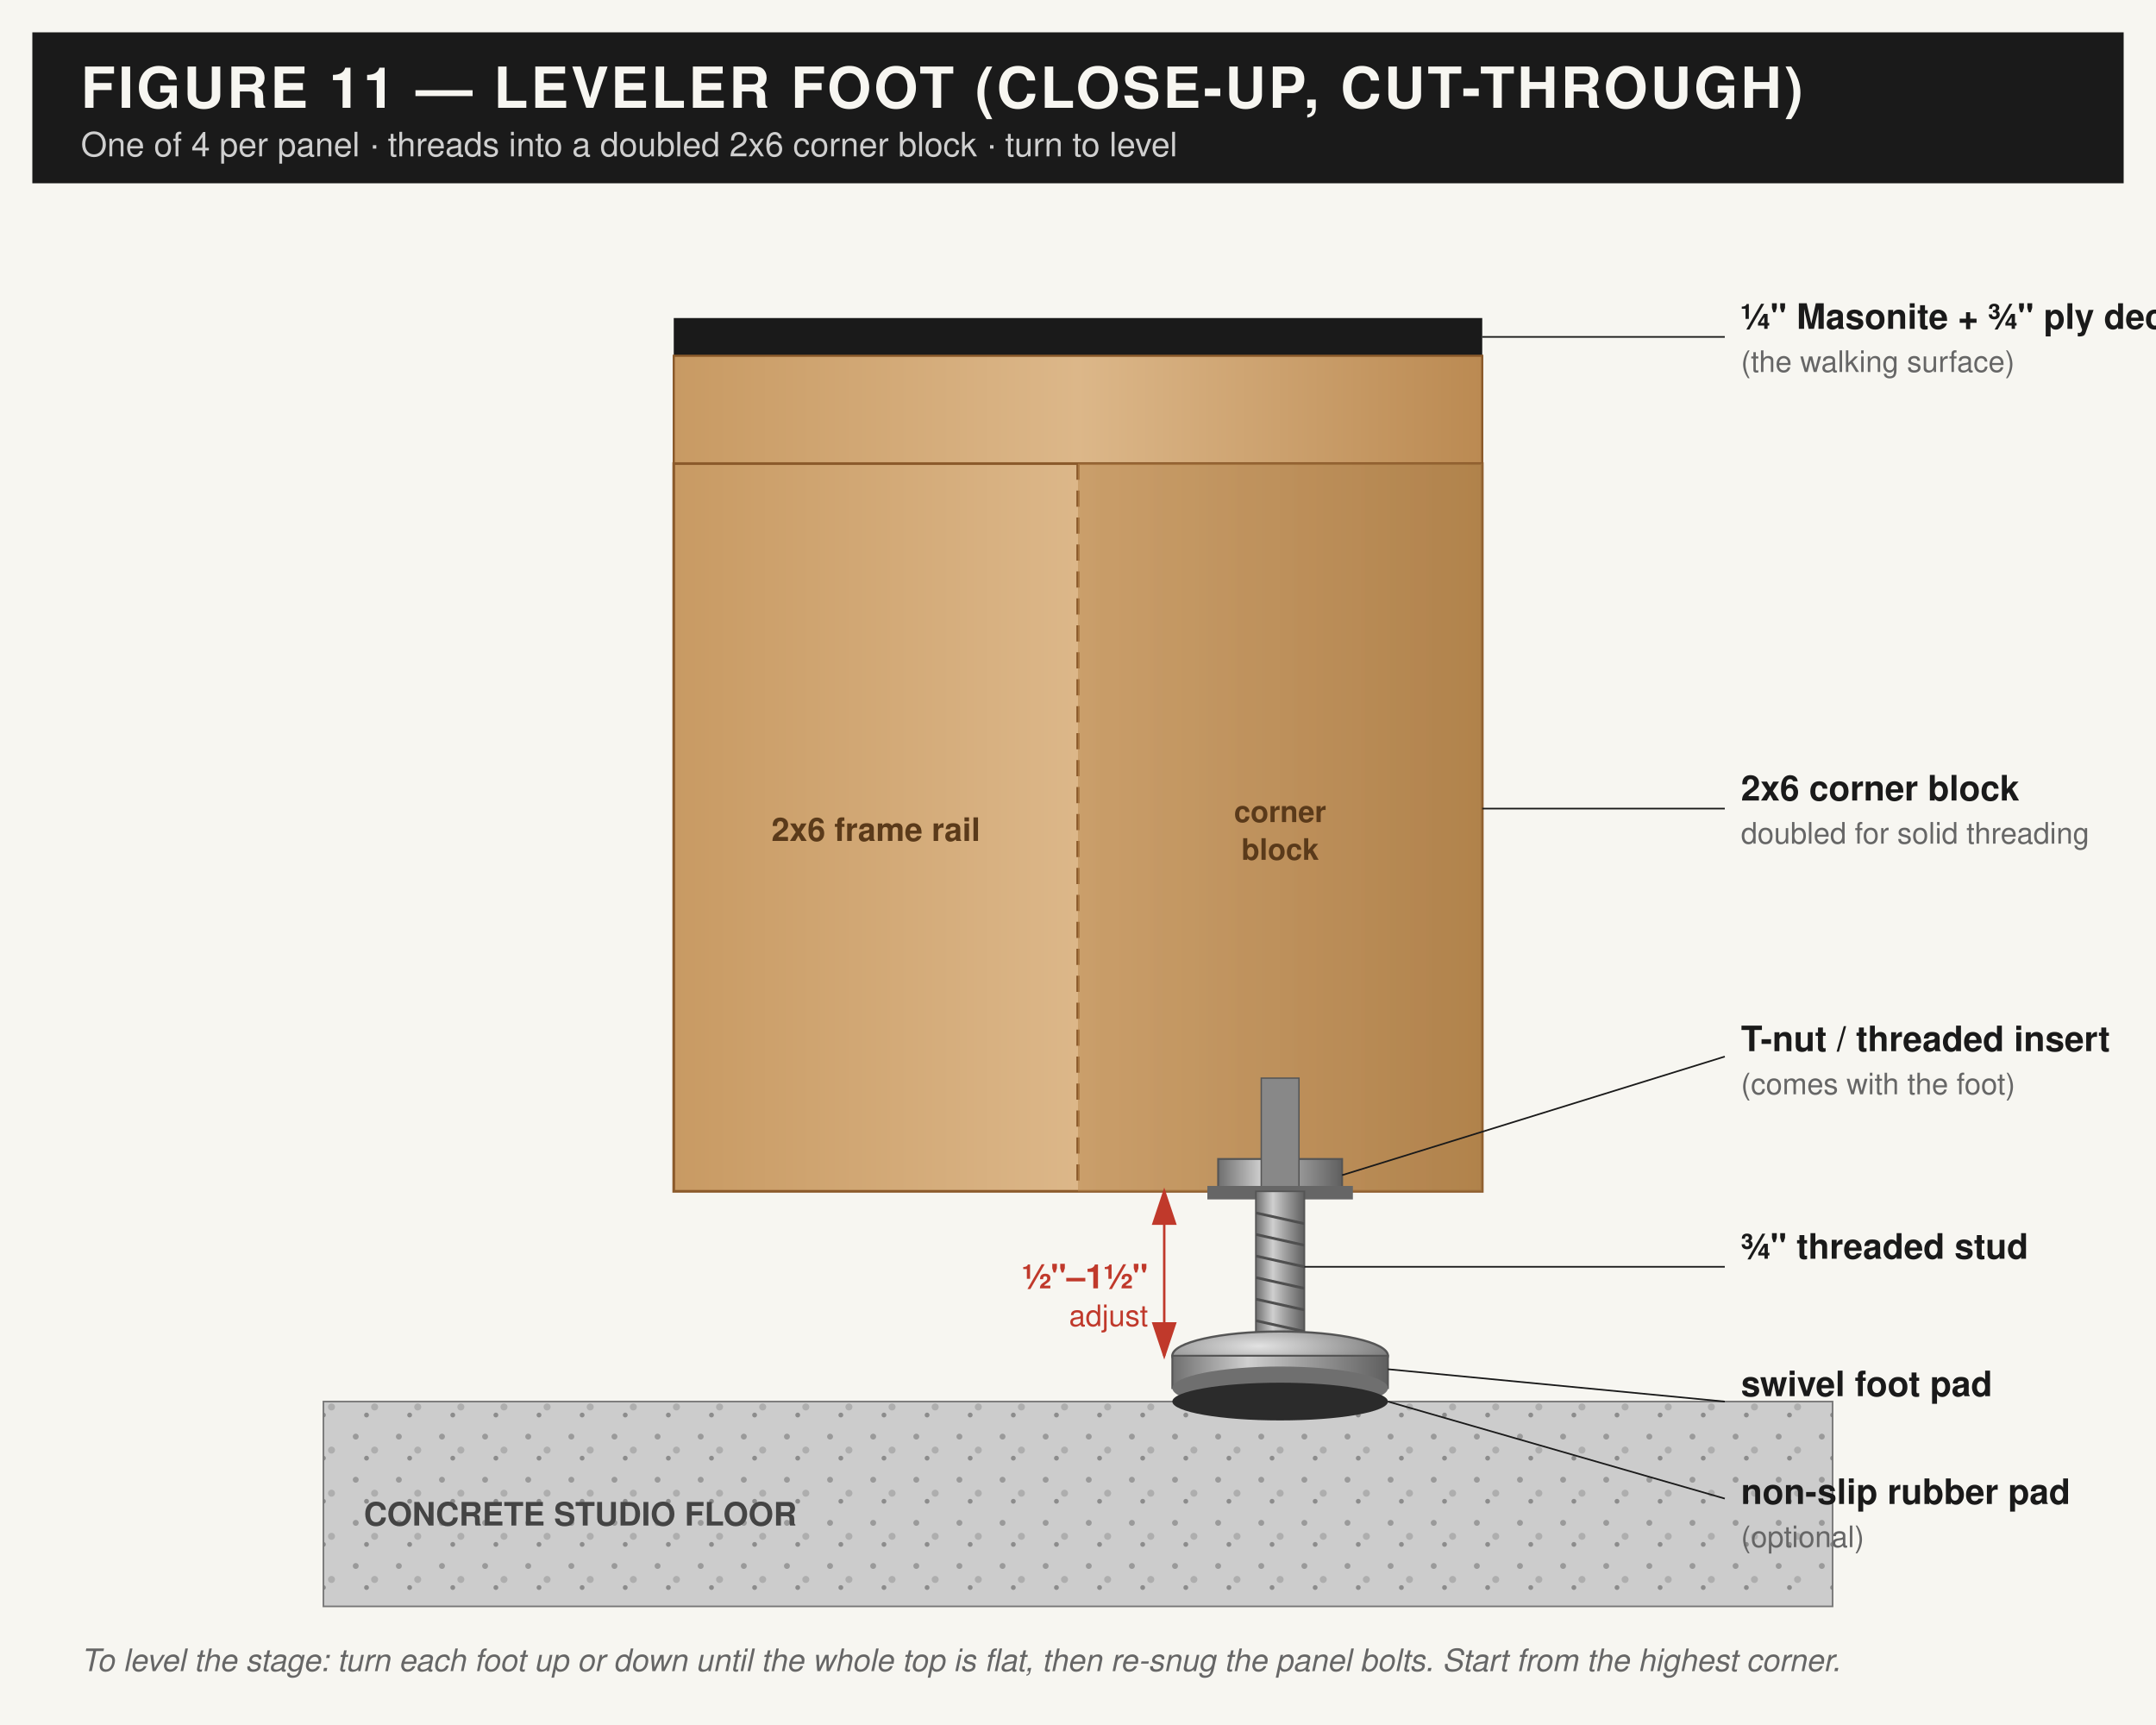
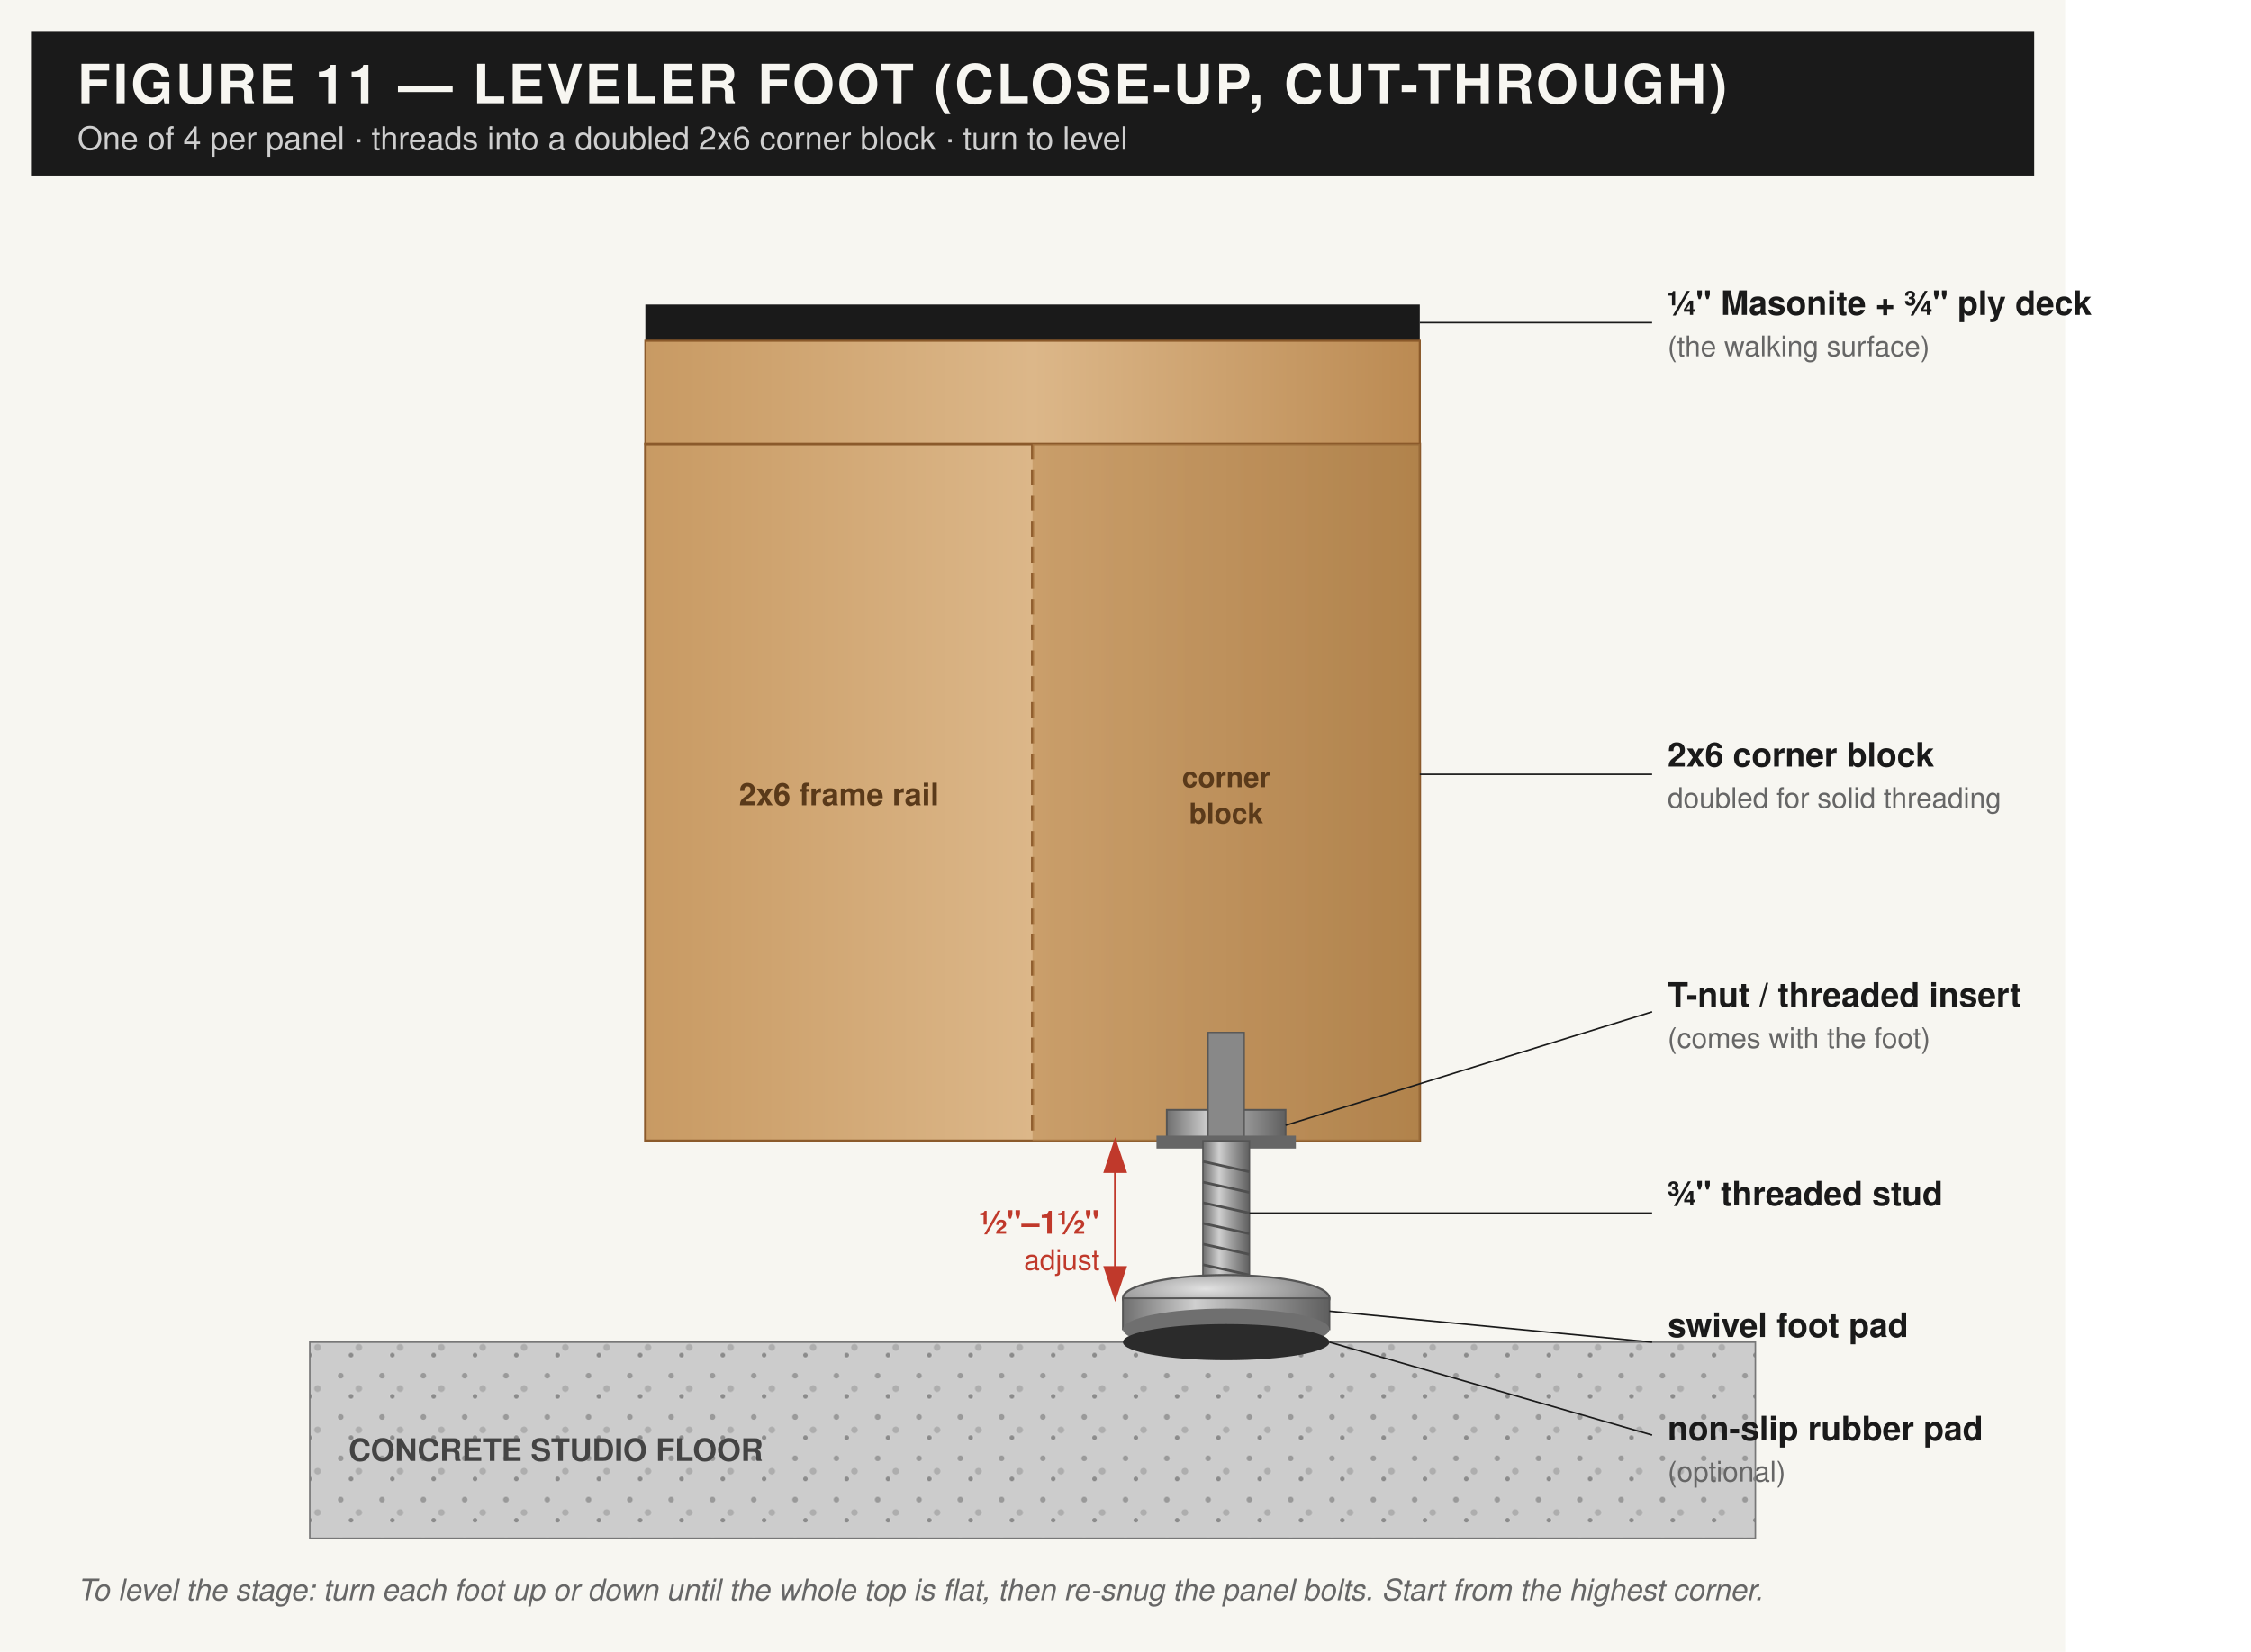
- <svg xmlns="http://www.w3.org/2000/svg" viewBox="0 0 800 640" font-family="Helvetica, Arial, sans-serif">
+ <svg xmlns="http://www.w3.org/2000/svg" viewBox="0 0 872 640" font-family="Helvetica, Arial, sans-serif">
  <defs>
    <linearGradient id="met" x1="0" x2="1" y1="0" y2="0">
      <stop offset="0%" stop-color="#6f6f6f" />
      <stop offset="35%" stop-color="#cfcfcf" />
      <stop offset="60%" stop-color="#a0a0a0" />
      <stop offset="100%" stop-color="#5f5f5f" />
    </linearGradient>
    <linearGradient id="wood" x1="0" x2="1" y1="0" y2="0">
      <stop offset="0%" stop-color="#c89a63" />
      <stop offset="50%" stop-color="#dcb789" />
      <stop offset="100%" stop-color="#bb8a52" />
    </linearGradient>
    <linearGradient id="wood2" x1="0" x2="1" y1="0" y2="0">
      <stop offset="0%" stop-color="#bb8a52" />
      <stop offset="100%" stop-color="#a87c46" />
    </linearGradient>
    <radialGradient id="foot" cx="40%" cy="30%" r="70%">
      <stop offset="0%" stop-color="#e2e2e2" />
      <stop offset="100%" stop-color="#707070" />
    </radialGradient>
    <pattern id="conc" patternUnits="userSpaceOnUse" width="16" height="16">
      <rect width="16" height="16" fill="#cccccc" />
      <circle cx="4" cy="5" r="1.1" fill="#9a9a9a" />
      <circle cx="11" cy="10" r="1.3" fill="#aeaeae" />
      <circle cx="8" cy="13" r="0.9" fill="#8c8c8c" />
    </pattern>
  </defs>
  <rect x="0" y="0" width="800" height="640" fill="#f7f6f1" />
  <rect x="12" y="12" width="776" height="56" fill="#1a1a1a" />
  <text x="30" y="40" fill="#f7f6f1" font-size="21" font-weight="700" letter-spacing="1">FIGURE 11 — LEVELER FOOT (CLOSE-UP, CUT-THROUGH)</text>
  <text x="30" y="58" fill="#cfcfcf" font-size="12.5">One of 4 per panel · threads into a doubled 2x6 corner block · turn to level</text>
  <rect x="120" y="520" width="560" height="76" fill="url(#conc)" stroke="#777" stroke-width="0.6" />
  <text x="135" y="566" font-size="12" fill="#444" font-weight="700">CONCRETE STUDIO FLOOR</text>
  <rect x="250" y="118" width="300" height="14" fill="#1a1a1a" />
  <rect x="250" y="132" width="300" height="40" fill="url(#wood)" stroke="#8b5a2b" stroke-width="0.8" />
  <rect x="250" y="172" width="300" height="270" fill="url(#wood)" stroke="#8b5a2b" stroke-width="1" />
  <line x1="400" y1="172" x2="400" y2="442" stroke="#8b5a2b" stroke-width="1.2" stroke-dasharray="6,4" />
  <rect x="400" y="172" width="150" height="270" fill="url(#wood2)" opacity="0.55" />
  <text x="325" y="312" font-size="12" font-weight="700" fill="#5a3a1a" text-anchor="middle">2x6 frame rail</text>
  <text x="475" y="305" font-size="11" font-weight="700" fill="#5a3a1a" text-anchor="middle">corner</text>
  <text x="475" y="319" font-size="11" font-weight="700" fill="#5a3a1a" text-anchor="middle">block</text>
  <rect x="452" y="430" width="46" height="12" fill="url(#met)" stroke="#555" stroke-width="0.7" />
  <rect x="468" y="400" width="14" height="42" fill="#888" stroke="#555" stroke-width="0.5" />
  <rect x="448" y="440" width="54" height="5" fill="#666" />
  <rect x="466" y="442" width="18" height="60" fill="url(#met)" stroke="#555" stroke-width="0.6" />
  <g stroke="#4f4f4f" stroke-width="1">
    <line x1="466" y1="450" x2="484" y2="454" />
    <line x1="466" y1="458" x2="484" y2="462" />
    <line x1="466" y1="466" x2="484" y2="470" />
    <line x1="466" y1="474" x2="484" y2="478" />
    <line x1="466" y1="482" x2="484" y2="486" />
    <line x1="466" y1="490" x2="484" y2="494" />
  </g>
  <ellipse cx="475" cy="503" rx="40" ry="9" fill="url(#foot)" stroke="#555" stroke-width="0.8" />
  <rect x="435" y="503" width="80" height="12" fill="url(#met)" stroke="#555" stroke-width="0.7" />
  <ellipse cx="475" cy="515" rx="40" ry="8" fill="#6f6f6f" />
  <ellipse cx="475" cy="520" rx="40" ry="7" fill="#2b2b2b" />
  <g stroke="#c0392b" stroke-width="0.9" fill="none">
    <line x1="432" y1="442" x2="432" y2="503" />
    <polygon points="432,442 428,454 436,454" fill="#c0392b" />
    <polygon points="432,503 428,491 436,491" fill="#c0392b" />
  </g>
  <text x="426" y="478" font-size="12.5" font-weight="700" fill="#c0392b" text-anchor="end">½"–1½"</text>
  <text x="426" y="492" font-size="11" fill="#c0392b" text-anchor="end">adjust</text>
  <g font-size="13" fill="#1a1a1a">
    <line x1="550" y1="125" x2="640" y2="125" stroke="#1a1a1a" stroke-width="0.6" />
    <text x="646" y="122" font-weight="700">¼" Masonite + ¾" ply deck</text>
    <text x="646" y="138" fill="#666" font-size="11">(the walking surface)</text>
    <line x1="550" y1="300" x2="640" y2="300" stroke="#1a1a1a" stroke-width="0.6" />
    <text x="646" y="297" font-weight="700">2x6 corner block</text>
    <text x="646" y="313" fill="#666" font-size="11">doubled for solid threading</text>
    <line x1="498" y1="436" x2="640" y2="392" stroke="#1a1a1a" stroke-width="0.6" />
    <text x="646" y="390" font-weight="700">T-nut / threaded insert</text>
    <text x="646" y="406" fill="#666" font-size="11">(comes with the foot)</text>
    <line x1="484" y1="470" x2="640" y2="470" stroke="#1a1a1a" stroke-width="0.6" />
    <text x="646" y="467" font-weight="700">¾" threaded stud</text>
    <line x1="515" y1="508" x2="640" y2="520" stroke="#1a1a1a" stroke-width="0.6" />
    <text x="646" y="518" font-weight="700">swivel foot pad</text>
    <line x1="515" y1="520" x2="640" y2="556" stroke="#1a1a1a" stroke-width="0.6" />
    <text x="646" y="558" font-weight="700">non-slip rubber pad</text>
    <text x="646" y="574" fill="#666" font-size="11">(optional)</text>
  </g>
  <text x="30" y="620" font-size="11.5" fill="#666" font-style="italic">To level the stage: turn each foot up or down until the whole top is flat, then re-snug the panel bolts. Start from the highest corner.</text>
</svg>
